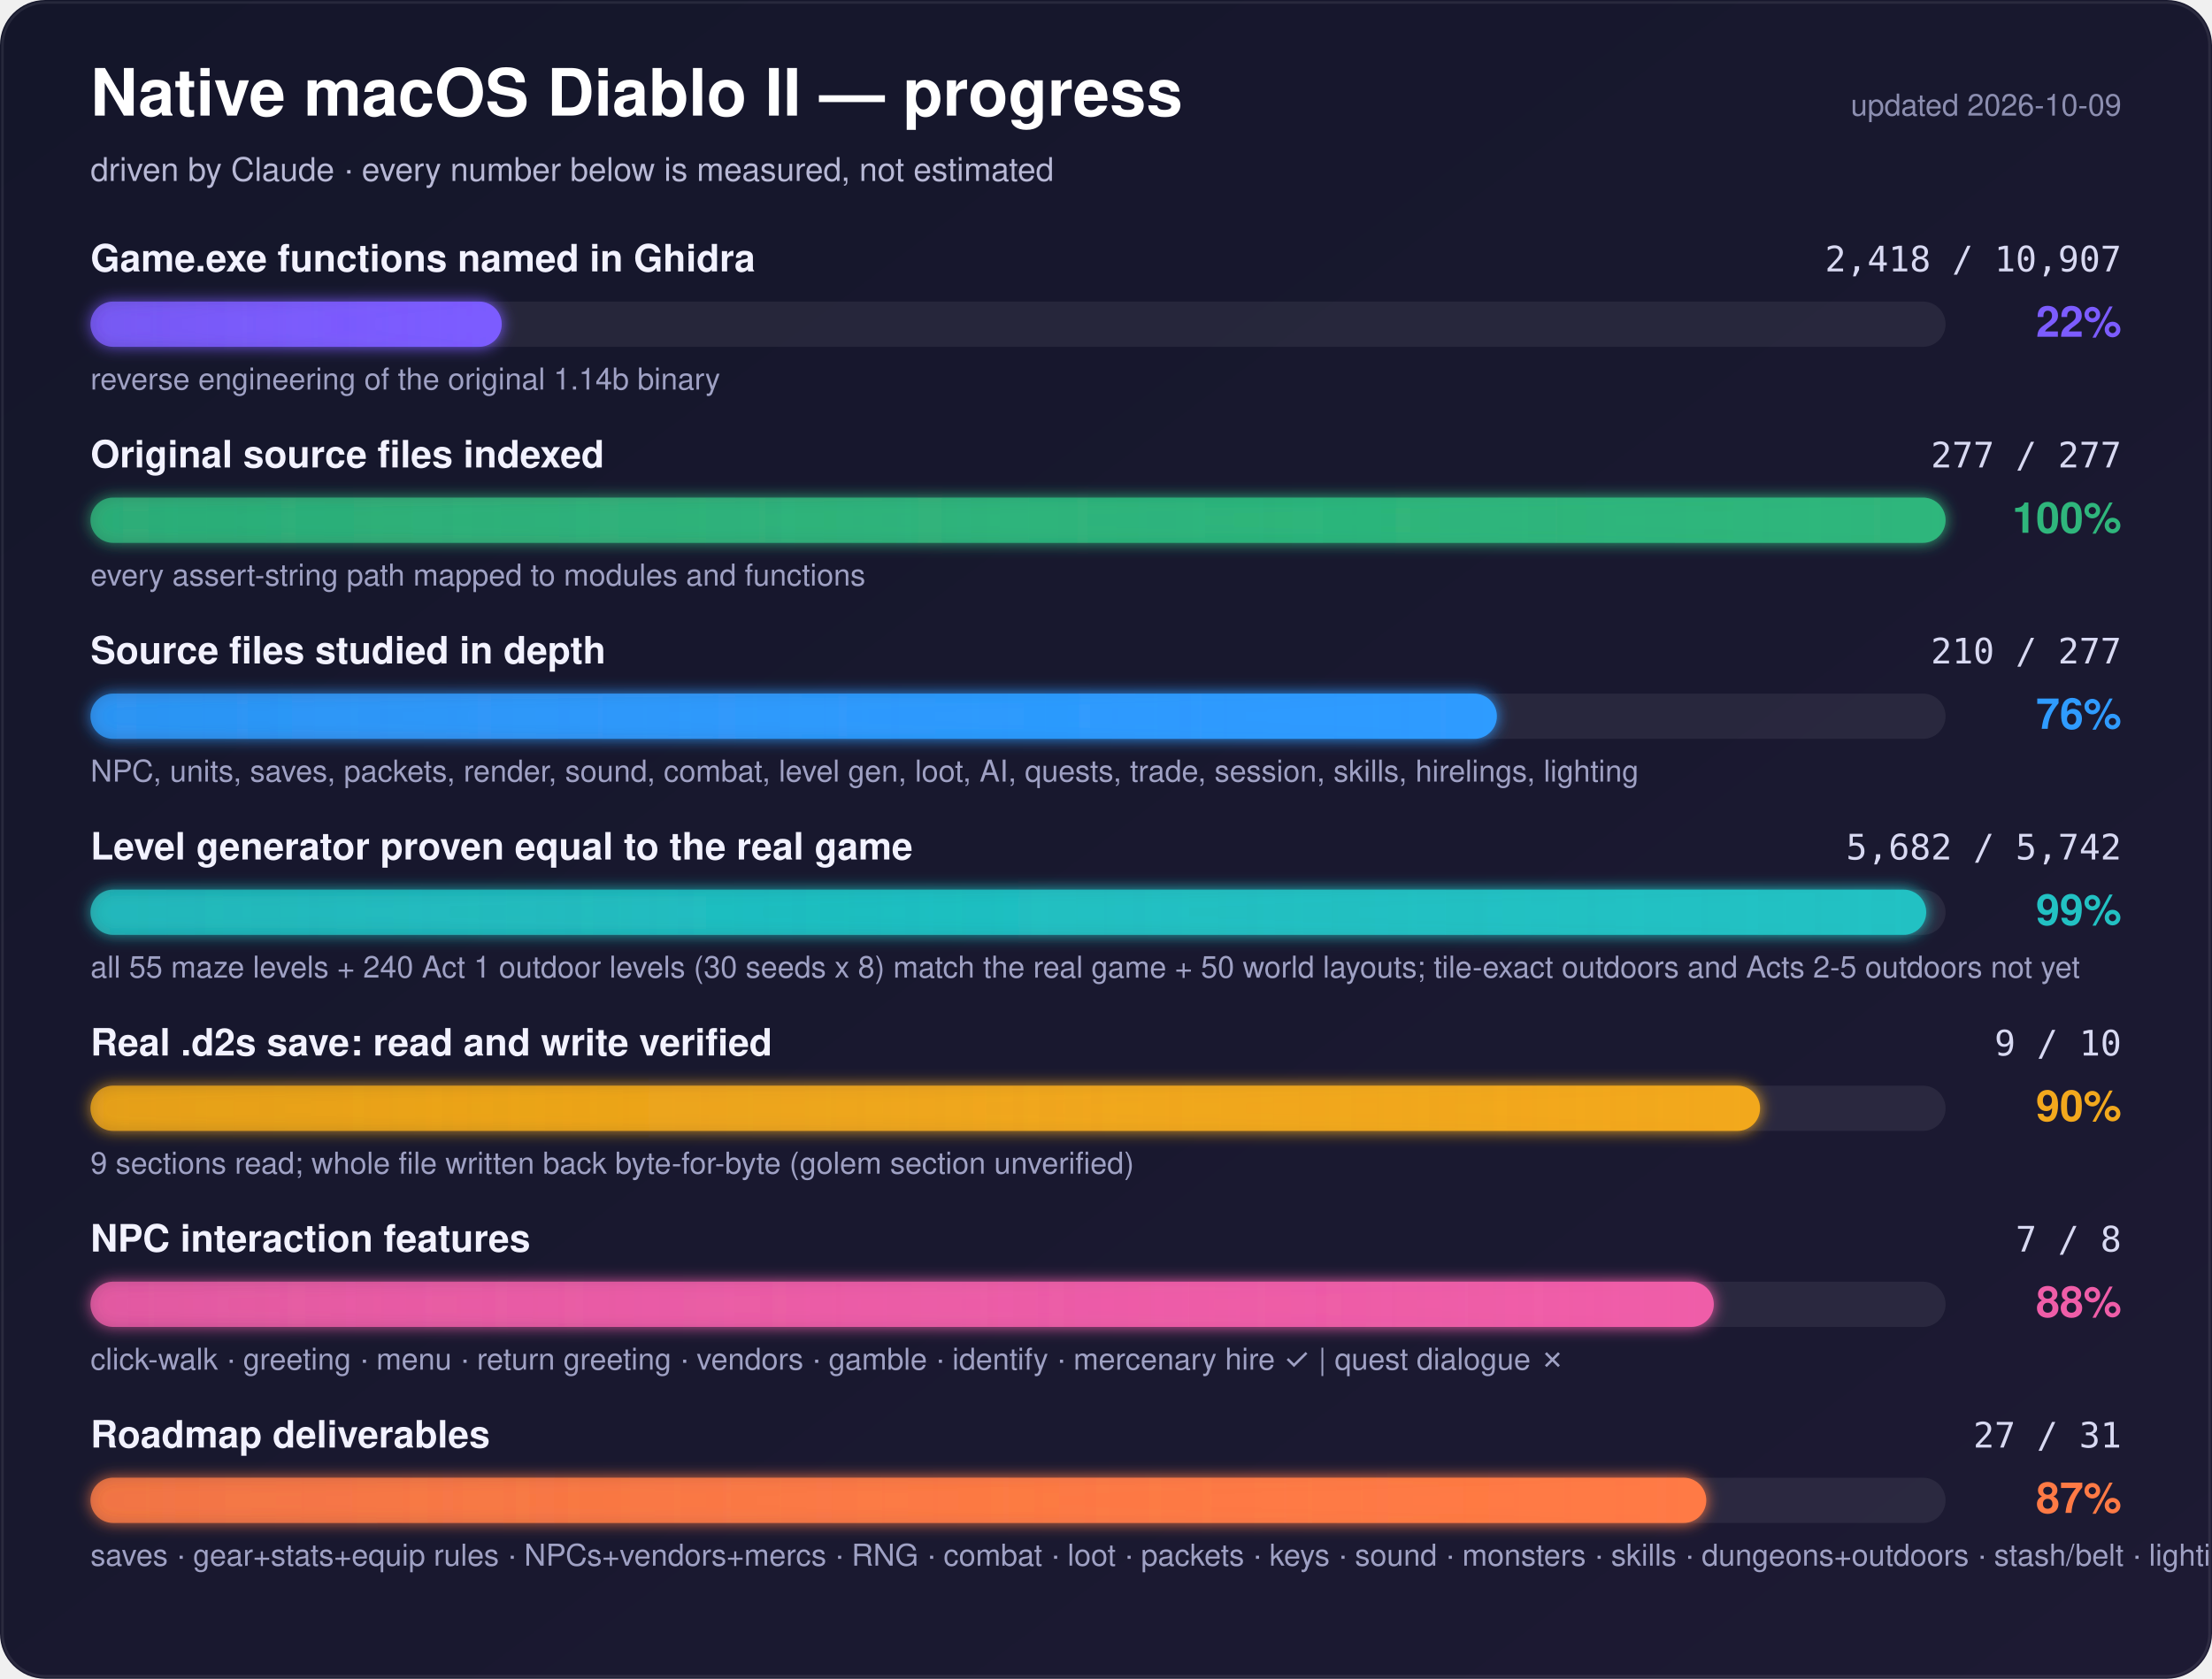
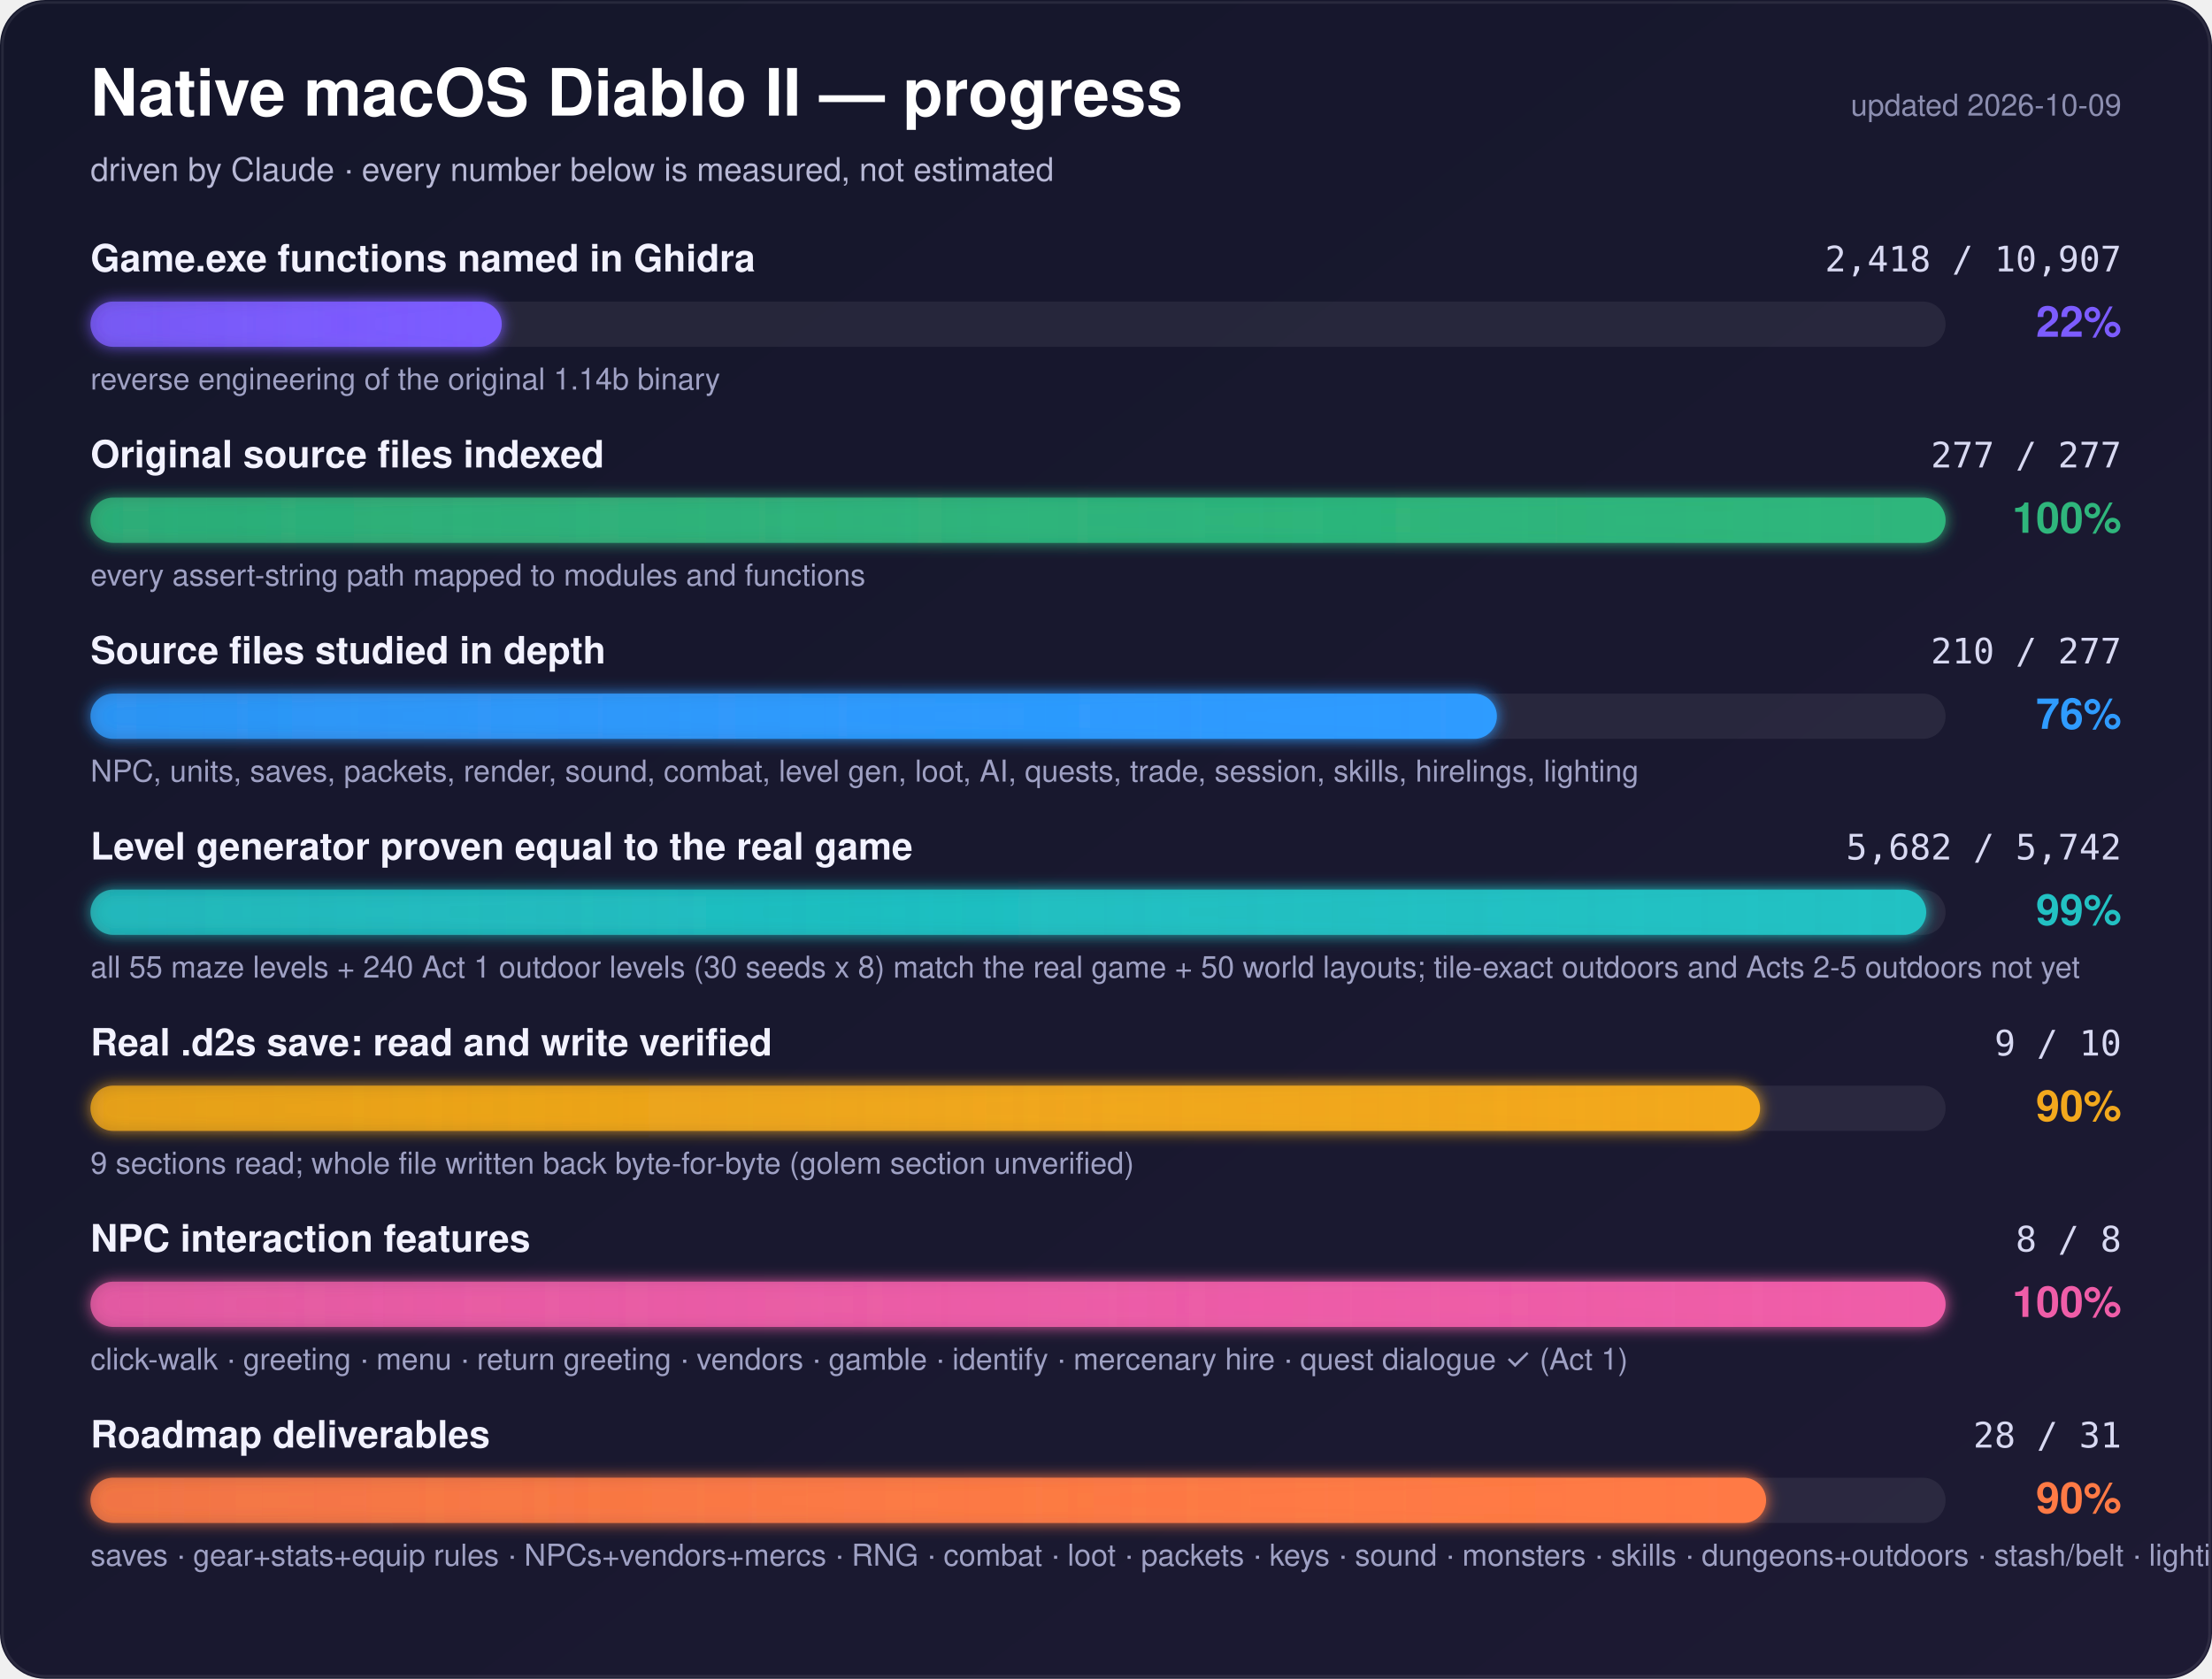
<svg xmlns="http://www.w3.org/2000/svg" width="880" height="668" viewBox="0 0 880 668" role="img" aria-label="Native macOS Diablo II — progress">
  <defs>
    <linearGradient id="bg" x1="0" y1="0" x2="1" y2="1">
      <stop offset="0" stop-color="#14162a" />
      <stop offset="1" stop-color="#1d1a33" />
    </linearGradient>
    <linearGradient id="g0" x1="0" y1="0" x2="1" y2="0">
      <stop offset="0" stop-color="#7c5cff" stop-opacity="0.75" />
      <stop offset="1" stop-color="#7c5cff" />
    </linearGradient>
    <linearGradient id="g1" x1="0" y1="0" x2="1" y2="0">
      <stop offset="0" stop-color="#2fb67c" stop-opacity="0.75" />
      <stop offset="1" stop-color="#2fb67c" />
    </linearGradient>
    <linearGradient id="g2" x1="0" y1="0" x2="1" y2="0">
      <stop offset="0" stop-color="#2f9bff" stop-opacity="0.75" />
      <stop offset="1" stop-color="#2f9bff" />
    </linearGradient>
    <linearGradient id="g3" x1="0" y1="0" x2="1" y2="0">
      <stop offset="0" stop-color="#22c1c3" stop-opacity="0.75" />
      <stop offset="1" stop-color="#22c1c3" />
    </linearGradient>
    <linearGradient id="g4" x1="0" y1="0" x2="1" y2="0">
      <stop offset="0" stop-color="#f2a81d" stop-opacity="0.75" />
      <stop offset="1" stop-color="#f2a81d" />
    </linearGradient>
    <linearGradient id="g5" x1="0" y1="0" x2="1" y2="0">
      <stop offset="0" stop-color="#ef5da8" stop-opacity="0.75" />
      <stop offset="1" stop-color="#ef5da8" />
    </linearGradient>
    <linearGradient id="g6" x1="0" y1="0" x2="1" y2="0">
      <stop offset="0" stop-color="#ff7a45" stop-opacity="0.75" />
      <stop offset="1" stop-color="#ff7a45" />
    </linearGradient>
    <filter id="glow" x="-5%" y="-50%" width="110%" height="200%">
      <feGaussianBlur stdDeviation="3" result="b" />
      <feMerge>
        <feMergeNode in="b" />
        <feMergeNode in="SourceGraphic" />
      </feMerge>
    </filter>
  </defs>
  <rect width="880" height="668" rx="18" fill="url(#bg)" />
  <rect x="1" y="1" width="878" height="666" rx="17" fill="none" stroke="#ffffff" stroke-opacity="0.08" />
  <text x="36" y="46" font-family="-apple-system,Segoe UI,Helvetica,Arial,sans-serif" font-size="26" font-weight="700" fill="#ffffff">Native macOS Diablo II — progress</text>
  <text x="36" y="72" font-family="-apple-system,Segoe UI,Helvetica,Arial,sans-serif" font-size="13" fill="#b8b9d6">driven by Claude · every number below is measured, not estimated</text>
  <text x="844" y="46" text-anchor="end" font-family="-apple-system,Segoe UI,Helvetica,Arial,sans-serif" font-size="12" fill="#8c8eb0">updated 2026-10-09</text>
  <text x="36" y="108" font-family="-apple-system,Segoe UI,Helvetica,Arial,sans-serif" font-size="15" font-weight="600" fill="#f2f2ff">Game.exe functions named in Ghidra</text>
  <text x="844" y="108" text-anchor="end" font-family="ui-monospace,SFMono-Regular,Menlo,monospace" font-size="14" fill="#d8d9f2">2,418 / 10,907</text>
  <rect x="36" y="120" width="738" height="18" rx="9" fill="#ffffff" fill-opacity="0.07" />
  <rect x="36" y="120" width="163.6" height="18" rx="9" fill="url(#g0)" filter="url(#glow)" />
  <text x="844" y="134" text-anchor="end" font-family="-apple-system,Segoe UI,Helvetica,Arial,sans-serif" font-size="17" font-weight="700" fill="#7c5cff">22%</text>
  <text x="36" y="155" font-family="-apple-system,Segoe UI,Helvetica,Arial,sans-serif" font-size="12" fill="#9fa1c4">reverse engineering of the original 1.14b binary</text>
  <text x="36" y="186" font-family="-apple-system,Segoe UI,Helvetica,Arial,sans-serif" font-size="15" font-weight="600" fill="#f2f2ff">Original source files indexed</text>
  <text x="844" y="186" text-anchor="end" font-family="ui-monospace,SFMono-Regular,Menlo,monospace" font-size="14" fill="#d8d9f2">277 / 277</text>
  <rect x="36" y="198" width="738" height="18" rx="9" fill="#ffffff" fill-opacity="0.07" />
  <rect x="36" y="198" width="738.0" height="18" rx="9" fill="url(#g1)" filter="url(#glow)" />
  <text x="844" y="212" text-anchor="end" font-family="-apple-system,Segoe UI,Helvetica,Arial,sans-serif" font-size="17" font-weight="700" fill="#2fb67c">100%</text>
  <text x="36" y="233" font-family="-apple-system,Segoe UI,Helvetica,Arial,sans-serif" font-size="12" fill="#9fa1c4">every assert-string path mapped to modules and functions</text>
  <text x="36" y="264" font-family="-apple-system,Segoe UI,Helvetica,Arial,sans-serif" font-size="15" font-weight="600" fill="#f2f2ff">Source files studied in depth</text>
  <text x="844" y="264" text-anchor="end" font-family="ui-monospace,SFMono-Regular,Menlo,monospace" font-size="14" fill="#d8d9f2">210 / 277</text>
  <rect x="36" y="276" width="738" height="18" rx="9" fill="#ffffff" fill-opacity="0.07" />
  <rect x="36" y="276" width="559.5" height="18" rx="9" fill="url(#g2)" filter="url(#glow)" />
  <text x="844" y="290" text-anchor="end" font-family="-apple-system,Segoe UI,Helvetica,Arial,sans-serif" font-size="17" font-weight="700" fill="#2f9bff">76%</text>
  <text x="36" y="311" font-family="-apple-system,Segoe UI,Helvetica,Arial,sans-serif" font-size="12" fill="#9fa1c4">NPC, units, saves, packets, render, sound, combat, level gen, loot, AI, quests, trade, session, skills, hirelings, lighting</text>
  <text x="36" y="342" font-family="-apple-system,Segoe UI,Helvetica,Arial,sans-serif" font-size="15" font-weight="600" fill="#f2f2ff">Level generator proven equal to the real game</text>
  <text x="844" y="342" text-anchor="end" font-family="ui-monospace,SFMono-Regular,Menlo,monospace" font-size="14" fill="#d8d9f2">5,682 / 5,742</text>
  <rect x="36" y="354" width="738" height="18" rx="9" fill="#ffffff" fill-opacity="0.07" />
  <rect x="36" y="354" width="730.3" height="18" rx="9" fill="url(#g3)" filter="url(#glow)" />
  <text x="844" y="368" text-anchor="end" font-family="-apple-system,Segoe UI,Helvetica,Arial,sans-serif" font-size="17" font-weight="700" fill="#22c1c3">99%</text>
  <text x="36" y="389" font-family="-apple-system,Segoe UI,Helvetica,Arial,sans-serif" font-size="12" fill="#9fa1c4">all 55 maze levels + 240 Act 1 outdoor levels (30 seeds x 8) match the real game + 50 world layouts; tile-exact outdoors and Acts 2-5 outdoors not yet</text>
  <text x="36" y="420" font-family="-apple-system,Segoe UI,Helvetica,Arial,sans-serif" font-size="15" font-weight="600" fill="#f2f2ff">Real .d2s save: read and write verified</text>
  <text x="844" y="420" text-anchor="end" font-family="ui-monospace,SFMono-Regular,Menlo,monospace" font-size="14" fill="#d8d9f2">9 / 10</text>
  <rect x="36" y="432" width="738" height="18" rx="9" fill="#ffffff" fill-opacity="0.07" />
  <rect x="36" y="432" width="664.2" height="18" rx="9" fill="url(#g4)" filter="url(#glow)" />
  <text x="844" y="446" text-anchor="end" font-family="-apple-system,Segoe UI,Helvetica,Arial,sans-serif" font-size="17" font-weight="700" fill="#f2a81d">90%</text>
  <text x="36" y="467" font-family="-apple-system,Segoe UI,Helvetica,Arial,sans-serif" font-size="12" fill="#9fa1c4">9 sections read; whole file written back byte-for-byte (golem section unverified)</text>
  <text x="36" y="498" font-family="-apple-system,Segoe UI,Helvetica,Arial,sans-serif" font-size="15" font-weight="600" fill="#f2f2ff">NPC interaction features</text>
-   <text x="844" y="498" text-anchor="end" font-family="ui-monospace,SFMono-Regular,Menlo,monospace" font-size="14" fill="#d8d9f2">7 / 8</text>
+   <text x="844" y="498" text-anchor="end" font-family="ui-monospace,SFMono-Regular,Menlo,monospace" font-size="14" fill="#d8d9f2">8 / 8</text>
  <rect x="36" y="510" width="738" height="18" rx="9" fill="#ffffff" fill-opacity="0.07" />
-   <rect x="36" y="510" width="645.8" height="18" rx="9" fill="url(#g5)" filter="url(#glow)" />
-   <text x="844" y="524" text-anchor="end" font-family="-apple-system,Segoe UI,Helvetica,Arial,sans-serif" font-size="17" font-weight="700" fill="#ef5da8">88%</text>
-   <text x="36" y="545" font-family="-apple-system,Segoe UI,Helvetica,Arial,sans-serif" font-size="12" fill="#9fa1c4">click-walk · greeting · menu · return greeting · vendors · gamble · identify · mercenary hire ✓ | quest dialogue ✗</text>
+   <rect x="36" y="510" width="738.0" height="18" rx="9" fill="url(#g5)" filter="url(#glow)" />
+   <text x="844" y="524" text-anchor="end" font-family="-apple-system,Segoe UI,Helvetica,Arial,sans-serif" font-size="17" font-weight="700" fill="#ef5da8">100%</text>
+   <text x="36" y="545" font-family="-apple-system,Segoe UI,Helvetica,Arial,sans-serif" font-size="12" fill="#9fa1c4">click-walk · greeting · menu · return greeting · vendors · gamble · identify · mercenary hire · quest dialogue ✓ (Act 1)</text>
  <text x="36" y="576" font-family="-apple-system,Segoe UI,Helvetica,Arial,sans-serif" font-size="15" font-weight="600" fill="#f2f2ff">Roadmap deliverables</text>
-   <text x="844" y="576" text-anchor="end" font-family="ui-monospace,SFMono-Regular,Menlo,monospace" font-size="14" fill="#d8d9f2">27 / 31</text>
+   <text x="844" y="576" text-anchor="end" font-family="ui-monospace,SFMono-Regular,Menlo,monospace" font-size="14" fill="#d8d9f2">28 / 31</text>
  <rect x="36" y="588" width="738" height="18" rx="9" fill="#ffffff" fill-opacity="0.07" />
-   <rect x="36" y="588" width="642.8" height="18" rx="9" fill="url(#g6)" filter="url(#glow)" />
-   <text x="844" y="602" text-anchor="end" font-family="-apple-system,Segoe UI,Helvetica,Arial,sans-serif" font-size="17" font-weight="700" fill="#ff7a45">87%</text>
+   <rect x="36" y="588" width="666.6" height="18" rx="9" fill="url(#g6)" filter="url(#glow)" />
+   <text x="844" y="602" text-anchor="end" font-family="-apple-system,Segoe UI,Helvetica,Arial,sans-serif" font-size="17" font-weight="700" fill="#ff7a45">90%</text>
  <text x="36" y="623" font-family="-apple-system,Segoe UI,Helvetica,Arial,sans-serif" font-size="12" fill="#9fa1c4">saves · gear+stats+equip rules · NPCs+vendors+mercs · RNG · combat · loot · packets · keys · sound · monsters · skills · dungeons+outdoors · stash/belt · lighting · waypoints · objects · automap · Mac app · perf ✓ | quests · classes · outdoor tiles · multiplayer</text>
</svg>
